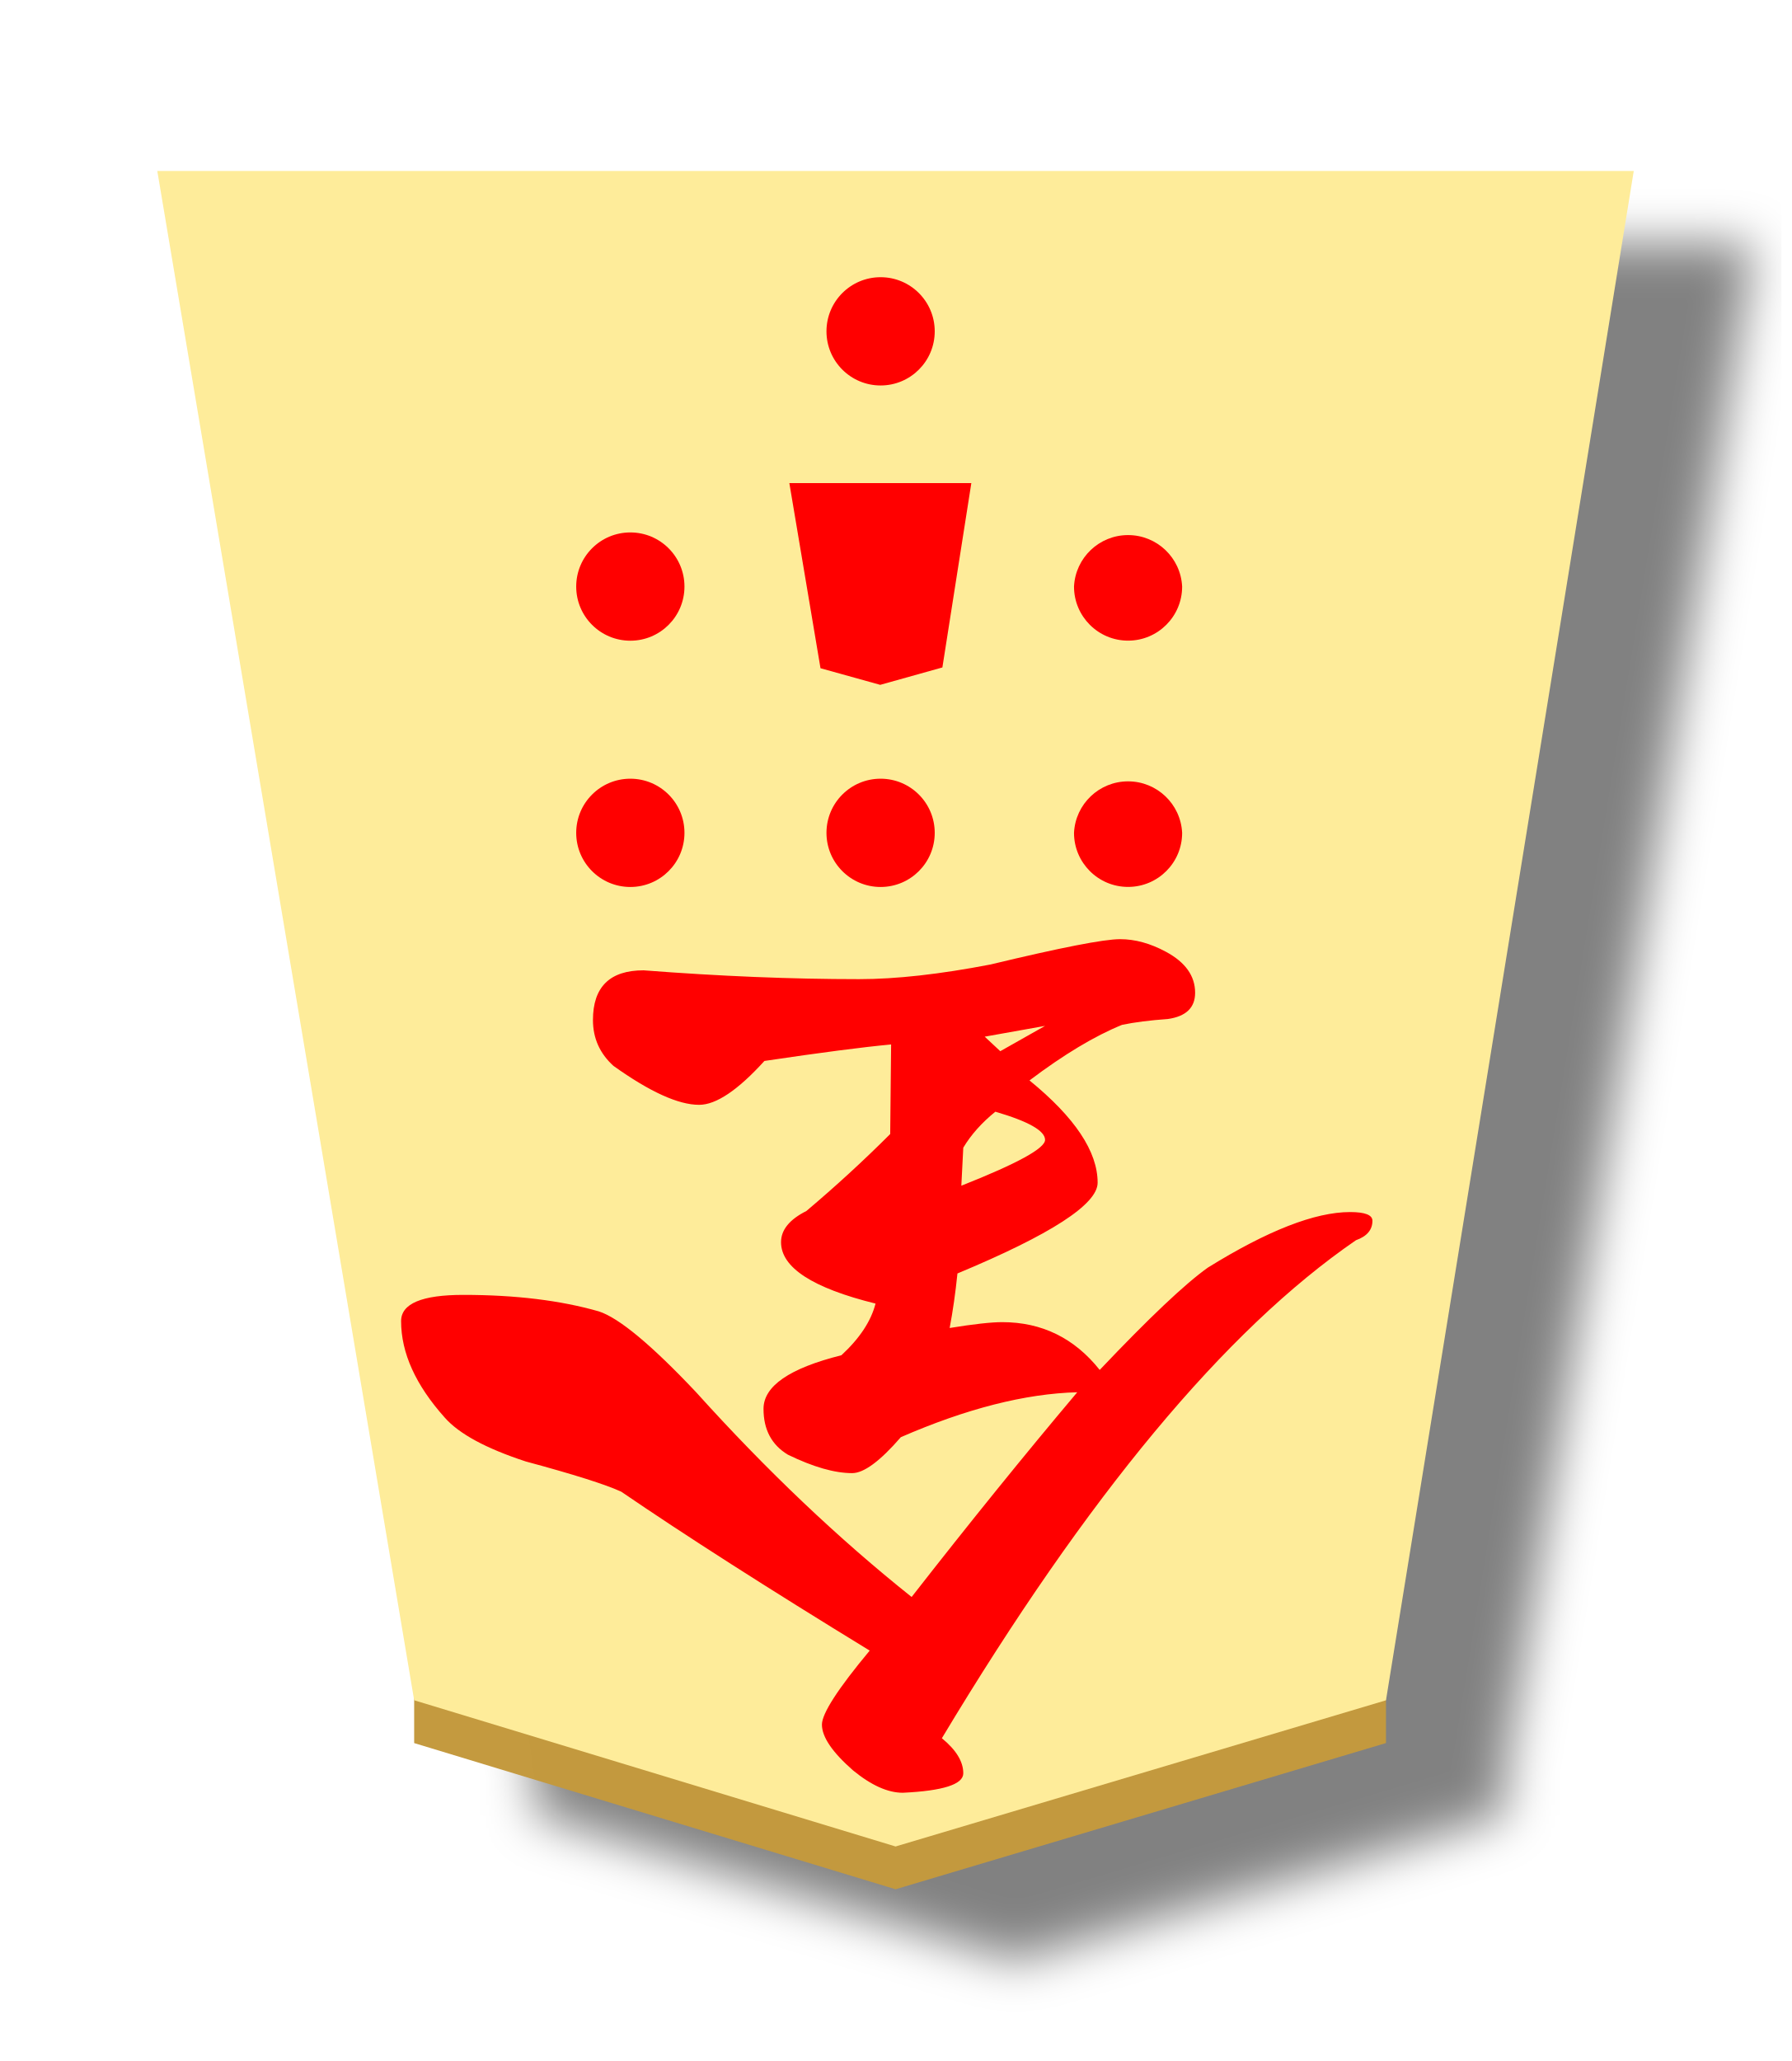
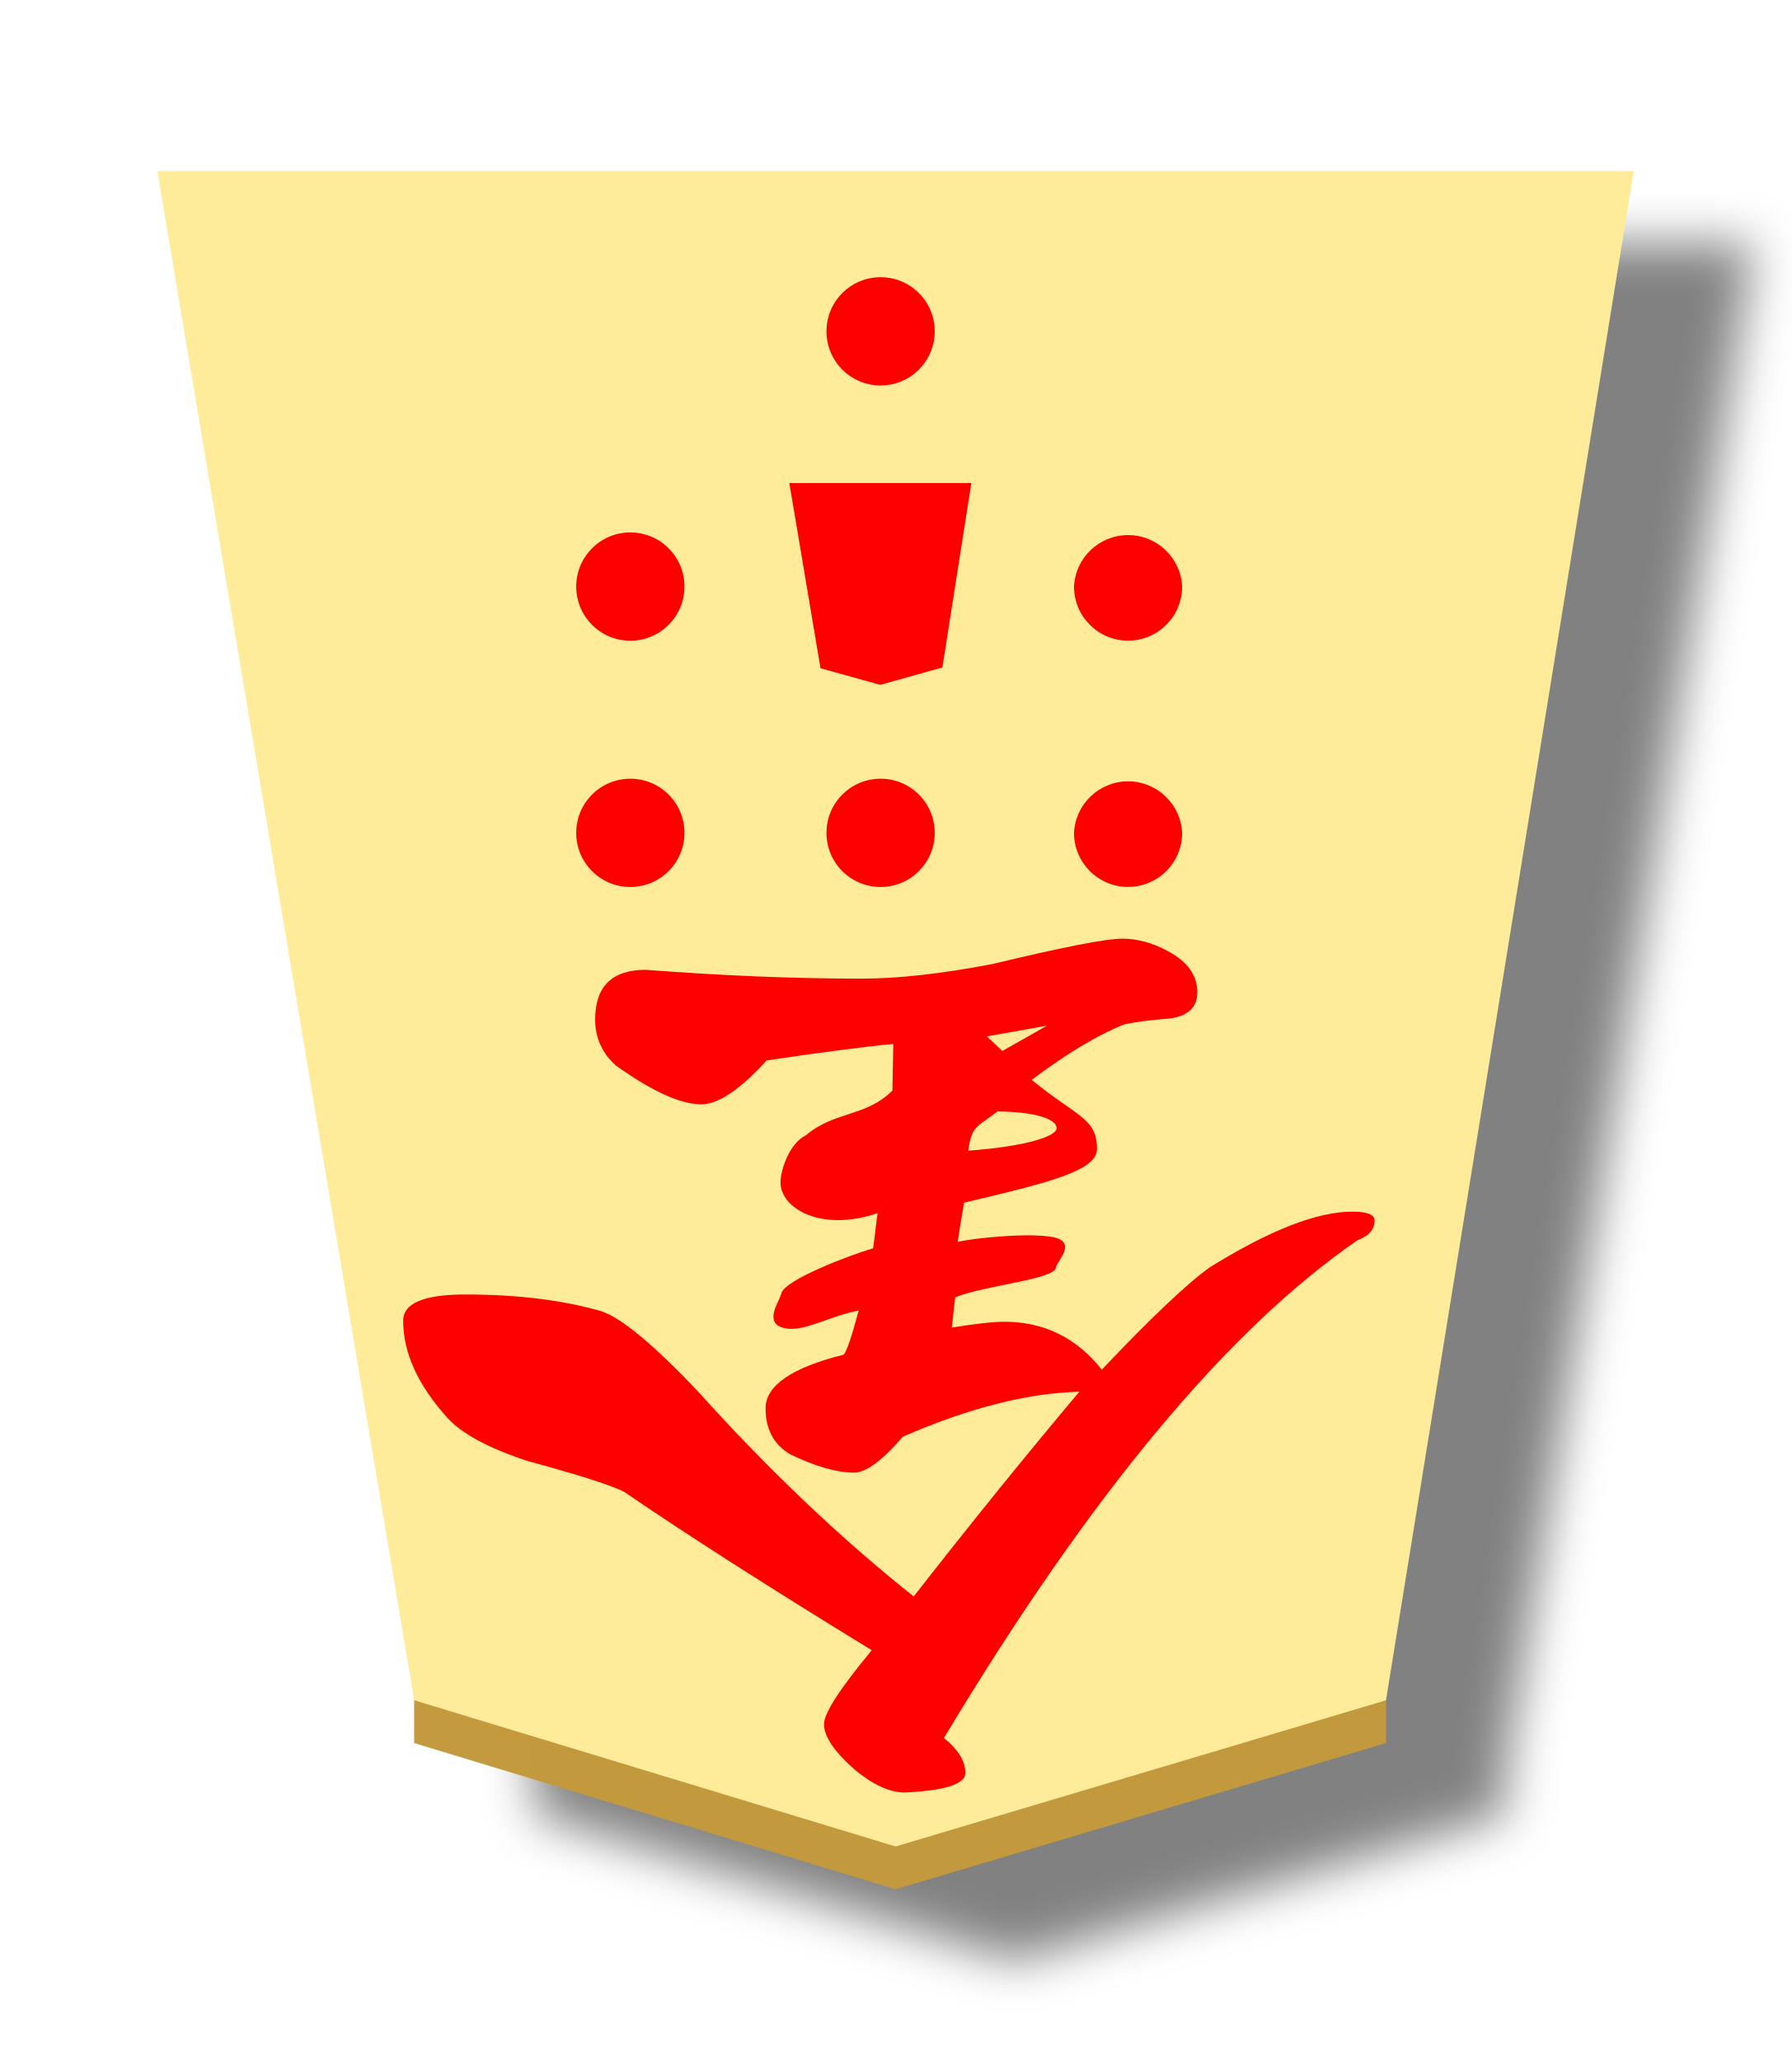
- <svg xmlns="http://www.w3.org/2000/svg" xmlns:xlink="http://www.w3.org/1999/xlink" width="52.175" height="60" viewBox="0 0 13.805 15.875">
-   <defs>
+ <svg xmlns="http://www.w3.org/2000/svg" xmlns:xlink="http://www.w3.org/1999/xlink" width="52.175" height="60" viewBox="0 0 13.805 15.875" version="1.1" id="svg96">
+   <defs id="defs20">
    <linearGradient id="a">
-       <stop offset="0" stop-color="#e5c37b" />
-       <stop offset=".042" stop-color="#e4bd76" />
-       <stop offset=".093" stop-color="#e7c781" />
-       <stop offset=".165" stop-color="#e2b86e" />
-       <stop offset=".305" stop-color="#e6c686" />
-       <stop offset=".539" stop-color="#dfb96f" />
-       <stop offset=".586" stop-color="#ddbb73" />
-       <stop offset=".84" stop-color="#e7ce8f" />
-       <stop offset=".924" stop-color="#e1bd73" />
-       <stop offset=".962" stop-color="#e0bf78" />
-       <stop offset="1" stop-color="#e7c685" />
+       <stop offset="0" stop-color="#e5c37b" id="stop1" />
+       <stop offset=".042" stop-color="#e4bd76" id="stop2" />
+       <stop offset=".093" stop-color="#e7c781" id="stop3" />
+       <stop offset=".165" stop-color="#e2b86e" id="stop4" />
+       <stop offset=".305" stop-color="#e6c686" id="stop5" />
+       <stop offset=".539" stop-color="#dfb96f" id="stop6" />
+       <stop offset=".586" stop-color="#ddbb73" id="stop7" />
+       <stop offset=".84" stop-color="#e7ce8f" id="stop8" />
+       <stop offset=".924" stop-color="#e1bd73" id="stop9" />
+       <stop offset=".962" stop-color="#e0bf78" id="stop10" />
+       <stop offset="1" stop-color="#e7c685" id="stop11" />
    </linearGradient>
-     <filter id="b" color-interpolation-filters="sRGB">
-       <feFlood flood-opacity=".498" flood-color="#000" result="flood" />
-       <feComposite in="flood" in2="SourceGraphic" operator="in" result="composite1" />
-       <feGaussianBlur in="composite1" stdDeviation="1" result="blur" />
-       <feOffset dx="5" dy="3" result="offset" />
-       <feComposite in="SourceGraphic" in2="offset" result="composite2" />
+     <filter id="b" color-interpolation-filters="sRGB" x="-0.045" y="-0.037" width="1.184" height="1.119">
+       <feFlood flood-opacity=".498" flood-color="#000" result="flood" id="feFlood11" />
+       <feComposite in="flood" in2="SourceGraphic" operator="in" result="composite1" id="feComposite11" />
+       <feGaussianBlur in="composite1" stdDeviation="1" result="blur" id="feGaussianBlur11" />
+       <feOffset dx="5" dy="3" result="offset" id="feOffset11" />
+       <feComposite in="SourceGraphic" in2="offset" result="composite2" id="feComposite12" />
    </filter>
-     <filter id="c" color-interpolation-filters="sRGB">
-       <feFlood flood-opacity=".498" flood-color="#000" result="flood" />
-       <feComposite in="flood" in2="SourceGraphic" operator="in" result="composite1" />
-       <feGaussianBlur in="composite1" stdDeviation="1" result="blur" />
-       <feOffset dx="5" dy="3" result="offset" />
-       <feComposite in="SourceGraphic" in2="offset" result="composite2" />
+     <filter id="c" color-interpolation-filters="sRGB" x="-0.041" y="-0.035" width="1.166" height="1.113">
+       <feFlood flood-opacity=".498" flood-color="#000" result="flood" id="feFlood12" />
+       <feComposite in="flood" in2="SourceGraphic" operator="in" result="composite1" id="feComposite13" />
+       <feGaussianBlur in="composite1" stdDeviation="1" result="blur" id="feGaussianBlur13" />
+       <feOffset dx="5" dy="3" result="offset" id="feOffset13" />
+       <feComposite in="SourceGraphic" in2="offset" result="composite2" id="feComposite14" />
    </filter>
-     <filter id="d" color-interpolation-filters="sRGB">
-       <feFlood flood-opacity=".498" flood-color="#000" result="flood" />
-       <feComposite in="flood" in2="SourceGraphic" operator="in" result="composite1" />
-       <feGaussianBlur in="composite1" stdDeviation="1" result="blur" />
-       <feOffset dx="5" dy="3" result="offset" />
-       <feComposite in="SourceGraphic" in2="offset" result="composite2" />
+     <filter id="d" color-interpolation-filters="sRGB" x="-0.039" y="-0.034" width="1.16" height="1.109">
+       <feFlood flood-opacity=".498" flood-color="#000" result="flood" id="feFlood14" />
+       <feComposite in="flood" in2="SourceGraphic" operator="in" result="composite1" id="feComposite15" />
+       <feGaussianBlur in="composite1" stdDeviation="1" result="blur" id="feGaussianBlur15" />
+       <feOffset dx="5" dy="3" result="offset" id="feOffset15" />
+       <feComposite in="SourceGraphic" in2="offset" result="composite2" id="feComposite16" />
    </filter>
-     <filter id="e" color-interpolation-filters="sRGB">
-       <feFlood flood-opacity=".498" flood-color="#000" result="flood" />
-       <feComposite in="flood" in2="SourceGraphic" operator="in" result="composite1" />
-       <feGaussianBlur in="composite1" stdDeviation="1" result="blur" />
-       <feOffset dx="5" dy="3" result="offset" />
-       <feComposite in="SourceGraphic" in2="offset" result="composite2" />
+     <filter id="e" color-interpolation-filters="sRGB" x="-0.044" y="-0.035" width="1.18" height="1.115">
+       <feFlood flood-opacity=".498" flood-color="#000" result="flood" id="feFlood16" />
+       <feComposite in="flood" in2="SourceGraphic" operator="in" result="composite1" id="feComposite17" />
+       <feGaussianBlur in="composite1" stdDeviation="1" result="blur" id="feGaussianBlur17" />
+       <feOffset dx="5" dy="3" result="offset" id="feOffset17" />
+       <feComposite in="SourceGraphic" in2="offset" result="composite2" id="feComposite18" />
    </filter>
    <linearGradient xlink:href="#a" id="f" x1="104.094" y1="54.226" x2="152.758" y2="54.226" gradientUnits="userSpaceOnUse" />
    <clipPath clipPathUnits="userSpaceOnUse" id="g">
-       <path d="M0 0h936.12v612.12H0z" clip-rule="evenodd" />
+       <path d="M0 0h936.12v612.12H0z" clip-rule="evenodd" id="path18" />
    </clipPath>
    <clipPath clipPathUnits="userSpaceOnUse" id="h">
-       <path d="M0 0h936.12v612.12H0z" clip-rule="evenodd" />
+       <path d="M0 0h936.12v612.12H0z" clip-rule="evenodd" id="path19" />
    </clipPath>
    <clipPath clipPathUnits="userSpaceOnUse" id="i">
-       <path d="M0 0h936.12v612.12H0z" clip-rule="evenodd" />
+       <path d="M0 0h936.12v612.12H0z" clip-rule="evenodd" id="path20" />
    </clipPath>
  </defs>
-   <g transform="matrix(.1852 0 0 .1852 -57.42 -12.562)" opacity=".99" stroke-width=".621" filter="url(#b)">
-     <path d="M589.491 348.833v-3.78l17.934 5.167 17.533-5.566v3.78L607.425 354z" fill="#c3983c" fill-opacity=".992" />
-     <path d="M624.958 346.654L634 288.441h-53.151l8.642 58.613 17.934 5.166z" fill="#feec99" />
+   <g transform="matrix(.1852 0 0 .1852 -60.753 -50.638)" opacity=".99" stroke-width=".621" filter="url(#d)" id="g26">
+     <path d="M345.268 345.92v-3.78l20.025 6.08 20.4-6.08v3.779l-20.4 6.081z" fill="#c3983c" fill-opacity=".992" id="path25" />
+     <path d="M365.293 350.22l20.4-6.08L396 280.533h-61.417l10.685 63.606z" fill="#feec99" id="path26" />
  </g>
-   <g transform="matrix(.1852 0 0 .1852 -57.606 -11.863)" opacity=".99" stroke-width=".621" filter="url(#c)">
-     <path d="M427.21 346.06v-3.78l19.262 5.94 19.257-5.911v3.78L446.472 352z" fill="#c3983c" fill-opacity=".992" />
-     <g stroke-width=".63">
-       <path d="M446.472 350.22l19.257-5.911L476 282.896h-59.055l10.266 61.384z" fill="#feec99" />
-     </g>
-   </g>
-   <g transform="matrix(.1852 0 0 .1852 -60.753 -50.638)" opacity=".99" stroke-width=".621" filter="url(#d)">
-     <path d="M345.268 345.92v-3.78l20.025 6.08 20.4-6.08v3.779l-20.4 6.081z" fill="#c3983c" fill-opacity=".992" />
-     <path d="M365.293 350.22l20.4-6.08L396 280.533h-61.417l10.685 63.606z" fill="#feec99" />
-   </g>
-   <g transform="matrix(.1852 0 0 .1852 -57.606 -11.924)" opacity=".99" stroke-width=".621" filter="url(#e)">
-     <path d="M507.891 344.726v-3.78l18.944 7.012 18.943-7.01v3.779l-18.943 7.01z" fill="#c3983c" fill-opacity=".992" />
-     <path d="M526.835 349.958l18.943-7.01L554 283.815h-54.33l8.221 59.13z" fill="#feec99" />
-   </g>
-   <path d="M7.262 3.997l-.151.952-.32.09-.31-.085-.16-.957z" fill="red" fill-rule="evenodd" />
-   <path d="M7.262 3.997l-.151.952-.32.09-.31-.085-.16-.957z" fill="none" />
-   <path d="M5.273 4.518a.417.417 0 1 1-.834 0 .417.417 0 0 1 .834 0z" fill="red" fill-rule="evenodd" />
-   <path d="M5.273 4.518a.417.417 0 1 1-.834 0 .417.417 0 0 1 .834 0z" fill="none" />
-   <path d="M9.107 4.518a.416.416 0 1 1-.833 0 .417.417 0 0 1 .833 0z" fill="red" fill-rule="evenodd" />
-   <path d="M9.107 4.518a.416.416 0 1 1-.833 0 .417.417 0 0 1 .833 0z" fill="none" />
-   <path d="M5.273 6.415a.417.417 0 1 1-.834 0 .417.417 0 0 1 .834 0z" fill="red" fill-rule="evenodd" />
-   <path d="M5.273 6.415a.417.417 0 1 1-.834 0 .417.417 0 0 1 .834 0z" fill="none" />
-   <path d="M9.107 6.415a.416.416 0 1 1-.833 0 .417.417 0 0 1 .833 0z" fill="red" fill-rule="evenodd" />
-   <path d="M9.107 6.415a.416.416 0 1 1-.833 0 .417.417 0 0 1 .833 0z" fill="none" />
-   <path d="M7.201 6.415a.417.417 0 1 1-.834 0 .417.417 0 0 1 .834 0z" fill="red" fill-rule="evenodd" />
-   <path d="M7.201 6.415a.417.417 0 1 1-.834 0 .417.417 0 0 1 .834 0z" fill="none" />
-   <path d="M7.201 2.552a.417.417 0 1 1-.834 0 .417.417 0 0 1 .834 0z" fill="red" fill-rule="evenodd" />
-   <path d="M7.201 2.552a.417.417 0 1 1-.834 0 .417.417 0 0 1 .834 0z" fill="none" />
-   <path d="M7.483 3.721l-.223 1.42-.479.134-.46-.128-.24-1.426z" fill="red" fill-rule="evenodd" />
-   <path d="M7.483 3.721l-.223 1.42-.479.134-.46-.128-.24-1.426z" fill="none" />
-   <path d="M25.435 42.712l-.15.953-.322.09-.309-.086-.16-.957z" fill="red" fill-rule="evenodd" />
-   <path d="M25.435 42.712l-.15.953-.322.09-.309-.086-.16-.957z" fill="none" />
-   <path d="M23.446 43.234a.417.417 0 1 1-.834 0 .417.417 0 0 1 .834 0z" fill="red" fill-rule="evenodd" />
-   <path d="M23.446 43.234a.417.417 0 1 1-.834 0 .417.417 0 0 1 .834 0z" fill="none" />
-   <path d="M27.282 43.234a.417.417 0 1 1-.835 0 .417.417 0 0 1 .835 0z" fill="red" fill-rule="evenodd" />
-   <path d="M27.282 43.234a.417.417 0 1 1-.835 0 .417.417 0 0 1 .835 0z" fill="none" />
-   <path d="M23.446 45.13a.417.417 0 1 1-.834 0 .417.417 0 0 1 .834 0z" fill="red" fill-rule="evenodd" />
-   <path d="M23.446 45.13a.417.417 0 1 1-.834 0 .417.417 0 0 1 .834 0z" fill="none" />
-   <path d="M27.282 45.13a.417.417 0 1 1-.835 0 .417.417 0 0 1 .835 0z" fill="red" fill-rule="evenodd" />
-   <path d="M27.282 45.13a.417.417 0 1 1-.835 0 .417.417 0 0 1 .835 0z" fill="none" />
-   <path d="M25.375 45.13a.417.417 0 1 1-.835 0 .417.417 0 0 1 .835 0z" fill="red" fill-rule="evenodd" />
-   <path d="M25.375 45.13a.417.417 0 1 1-.835 0 .417.417 0 0 1 .835 0z" fill="none" />
-   <path d="M25.375 41.267a.417.417 0 1 1-.835 0 .417.417 0 0 1 .835 0z" fill="red" fill-rule="evenodd" />
-   <path d="M25.375 41.267a.417.417 0 1 1-.835 0 .417.417 0 0 1 .835 0z" fill="none" />
-   <path d="M25.649 42.422l-.225 1.42-.477.134-.461-.128-.241-1.426z" fill="red" fill-rule="evenodd" />
-   <path d="M25.649 42.422l-.225 1.42-.477.134-.461-.128-.241-1.426z" fill="none" />
-   <path d="M40.47 43.19l-.15.951-.322.09-.309-.085-.16-.957z" fill="red" fill-rule="evenodd" />
-   <path d="M40.47 43.19l-.15.951-.322.09-.309-.085-.16-.957z" fill="none" />
-   <path d="M38.481 43.71a.417.417 0 1 1-.834 0 .417.417 0 0 1 .834 0z" fill="red" fill-rule="evenodd" />
-   <path d="M38.481 43.71a.417.417 0 1 1-.834 0 .417.417 0 0 1 .834 0z" fill="none" />
-   <path d="M42.317 43.71a.417.417 0 1 1-.835 0 .417.417 0 0 1 .835 0z" fill="red" fill-rule="evenodd" />
-   <path d="M42.317 43.71a.417.417 0 1 1-.835 0 .417.417 0 0 1 .835 0z" fill="none" />
-   <path d="M38.481 45.607a.417.417 0 1 1-.834 0 .417.417 0 0 1 .834 0z" fill="red" fill-rule="evenodd" />
-   <path d="M38.481 45.607a.417.417 0 1 1-.834 0 .417.417 0 0 1 .834 0z" fill="none" />
-   <path d="M42.317 45.607a.417.417 0 1 1-.835 0 .417.417 0 0 1 .835 0z" fill="red" fill-rule="evenodd" />
-   <path d="M42.317 45.607a.417.417 0 1 1-.835 0 .417.417 0 0 1 .835 0z" fill="none" />
-   <path d="M40.41 45.607a.417.417 0 1 1-.835 0 .417.417 0 0 1 .834 0z" fill="red" fill-rule="evenodd" />
-   <path d="M40.41 45.607a.417.417 0 1 1-.835 0 .417.417 0 0 1 .834 0z" fill="none" />
-   <path d="M40.41 41.744a.417.417 0 1 1-.835 0 .417.417 0 0 1 .834 0z" fill="red" fill-rule="evenodd" />
-   <path d="M40.41 41.744a.417.417 0 1 1-.835 0 .417.417 0 0 1 .834 0z" fill="none" />
-   <path d="M40.663 42.899l-.225 1.42-.477.134-.461-.128-.24-1.426z" fill="red" fill-rule="evenodd" />
-   <path d="M40.663 42.899l-.225 1.42-.477.134-.461-.128-.24-1.426z" fill="none" />
-   <path d="M55.546 43.557l-.15.952-.322.09-.308-.086-.162-.956z" fill="red" fill-rule="evenodd" />
-   <path d="M55.546 43.557l-.15.952-.322.09-.308-.086-.162-.956z" fill="none" />
-   <path d="M53.557 44.078a.417.417 0 1 1-.834 0 .417.417 0 0 1 .834 0z" fill="red" fill-rule="evenodd" />
-   <path d="M53.557 44.078a.417.417 0 1 1-.834 0 .417.417 0 0 1 .834 0z" fill="none" />
-   <path d="M57.393 44.078a.417.417 0 1 1-.835 0 .417.417 0 0 1 .835 0z" fill="red" fill-rule="evenodd" />
-   <path d="M57.393 44.078a.417.417 0 1 1-.835 0 .417.417 0 0 1 .835 0z" fill="none" />
-   <path d="M53.557 45.975a.417.417 0 1 1-.834 0 .417.417 0 0 1 .834 0z" fill="red" fill-rule="evenodd" />
-   <path d="M53.557 45.975a.417.417 0 1 1-.834 0 .417.417 0 0 1 .834 0z" fill="none" />
-   <path d="M57.393 45.975a.417.417 0 1 1-.835 0 .417.417 0 0 1 .835 0z" fill="red" fill-rule="evenodd" />
-   <path d="M57.393 45.975a.417.417 0 1 1-.835 0 .417.417 0 0 1 .835 0z" fill="none" />
-   <path d="M55.486 45.975a.417.417 0 1 1-.835 0 .417.417 0 0 1 .835 0z" fill="red" fill-rule="evenodd" />
-   <path d="M55.486 45.975a.417.417 0 1 1-.835 0 .417.417 0 0 1 .835 0z" fill="none" />
-   <path d="M55.486 42.112a.417.417 0 1 1-.835 0 .417.417 0 0 1 .835 0z" fill="red" fill-rule="evenodd" />
-   <path d="M55.486 42.112a.417.417 0 1 1-.835 0 .417.417 0 0 1 .835 0z" fill="none" />
-   <path d="M55.74 43.266l-.224 1.42-.478.135-.462-.129-.24-1.426z" fill="red" fill-rule="evenodd" />
-   <path d="M55.74 43.266l-.224 1.42-.478.135-.462-.129-.24-1.426z" fill="none" />
-   <path d="M8.051 7.902l-.345.195-.12-.112zm0 .878q0 .098-.645.353l.015-.293q.09-.15.247-.277.383.112.383.217zm2.522.623q0-.067-.172-.067-.406 0-1.096.428-.263.187-.833.788-.293-.368-.751-.368-.128 0-.405.045.037-.195.06-.42 1.08-.45 1.08-.699 0-.36-.525-.788.398-.3.713-.428.143-.03.353-.045.21-.03.21-.202 0-.195-.225-.316-.18-.097-.353-.097-.187 0-.998.195-.586.113-1.013.113-.781 0-1.66-.068-.39 0-.39.383 0 .21.158.353.42.3.66.3.196 0 .503-.338.653-.097.976-.127l-.007.69q-.308.308-.646.593-.195.098-.195.24 0 .293.728.473-.052.203-.263.398-.6.15-.6.413 0 .24.188.353.292.142.495.142.135 0 .375-.277.758-.33 1.359-.346-.608.721-1.276 1.577-.848-.676-1.66-1.577-.517-.548-.75-.623-.443-.127-1.043-.127-.48 0-.48.202 0 .368.337.744.165.187.623.337.556.15.736.233.736.503 1.914 1.224-.368.442-.368.57 0 .143.24.353.21.172.383.172.466-.022.466-.15 0-.135-.165-.27 1.681-2.8 3.19-3.836.127-.045.127-.15z" aria-label="全" font-size="72.314" font-family="EPSON 太行書体Ｂ" letter-spacing="0" word-spacing="0" fill="red" stroke-width="2.489" />
-   <g clip-path="url(#g)" transform="matrix(-.19884 0 0 .19884 148.815 24.763)" stroke-width="1.774">
-     <path d="M634.872 125.026q0-.281-.188-.563-.625-.407-1.439-.626-.782-.219-1.533-.406-.532-.22-1.565-.626-1.22-.47-3.41-1.033l-.532.063 1.94 1.815q1.22 1.189 1.345 2.159-.406.406-2.597.406-4.036 0-7.165-1.658-2.753-1.44-5.663-4.725l-1.44-1.69q-.876-1-1.564-1.501-.907.626-.907 2.44 0 .94 1.376 2.785.126.188 3.098 3.567 2.378 2.691 3.004 3.442 1.783 2.19 2.597 3.723-.47.939-1.001 1.22.438.22.844.439.595.281.845.281 1.502 0 2.128-.938 0-1.471-1.252-3.098-.406-.563-2.503-2.785-1.564-1.658-2.002-2.722 3.003 1.909 5.319 2.628 2.472.783 5.85.783 1.159 0 2.003-.126 1.033-.156 2.66-1.22 1.752-1.157 1.752-2.034zm-5.538-16.677q0-1.126-1.345-1.126-.188 0-.439.031-2.19.407-4.005.407-2.66 0-6.195-1.596-1.251.376-1.314 2.253l2.315 1.846q-.093.094-1.97 1.064-1.534.782-1.534 1.408 0 .845 1.19 1.909.97.876 1.97 1.345 2.378 1.126 2.597 1.252 1.283.876 1.283 2.378 0 .312-.062.625-1.002-.5-2.41-.5-.782 0-1.533.187l-.47.376q1.002.375 2.066 1.564 1.314 1.44 1.815 1.784.313.219.938.219 2.284 0 3.473-.782v-.25q.032-.626-.344-1.127-.344-.47-.72-.939-.437-.813-.5-2.534.125-.188 1.158-.438 1.063-.22 1.439-.657.031-.157.031-.313 0-1.001-2.284-3.38-2.66-2.753-3.004-3.441 1.784.532 4.13.532 3.724 0 3.724-2.097zm-7.885 7.385q-3.63-.658-4.63-2.785.187-.595 2.283-.72 1.44.532 2.347 3.505z" aria-label="全" font-weight="400" font-size="32.04" font-family="HakusyuSousyo_kk" fill="red" />
-   </g>
-   <g clip-path="url(#h)" transform="matrix(-.19884 0 0 .19884 183.713 25.766)" stroke-width="1.774">
-     <path d="M729.677 120.538c-.334-.438-1.085-.918-2.253-1.44-1.147-.5-1.783-.834-1.909-1 .167-1.356.209-2.378.126-3.067.646-.563 1.032-1.147 1.157-1.752-.187-.667-.709-1.512-1.564-2.534-.855-1.002-1.387-1.794-1.596-2.378.376-.376 1.335-.751 2.879-1.127 1.376-.334 2.315-.918 2.816-1.752-.021-.334-.334-.605-.939-.813-.605-.23-2.19-.585-4.756-1.064-2.566-.5-4.099-.751-4.6-.751-.896 0-1.46.448-1.69 1.345.105.5.439 1.074 1.002 1.721.647.71 1.043 1.262 1.19 1.658-.21.167-.856.272-1.94.313-.981.021-1.471.48-1.471 1.377 0 .584.323 1.241.97 1.971.667.751 1.637 1.481 2.91 2.19 1.084.585 2.169 1.158 3.254 1.721.125.605.187 1.158.187 1.659 0 .208-.01.386-.031.532-.563-.167-1.898-.783-4.005-1.846-1.606-.814-2.993-1.21-4.161-1.19h-.22c-.375.188-.563.46-.563.814 0 .668.929 1.742 2.785 3.223v-.532l-.219-.688c.814.208 1.93.709 3.348 1.501 1.335.751 2.357 1.43 3.066 2.034.105.271.157.532.157.782 0 .23-.052.439-.157.626-1.543-1.001-2.962-1.658-4.255-1.971l4.068 4.005c-.835.125-1.586.5-2.253 1.126-.668.647-1.001 1.377-1.001 2.19 0 .355.187.991.563 1.91l.813 1.94c.5-.147 1.074-.418 1.721-.814.793-.48 1.19-.908 1.19-1.283 0-.146-.21-.47-.627-.97-.417-.5-.625-.907-.625-1.22 0-.105.01-.199.03-.282.189-.042.408-.063.658-.063.25 0 .636.021 1.158.063.521.042.917.063 1.189.063 1.585 0 2.346-.49 2.284-1.471v-.219c-.355-.25-1.054-.647-2.097-1.189-.897-.459-1.564-.887-2.002-1.283.542-.292 1.345-.553 2.41-.782a52.692 52.692 0 0 1 1.72-.157c.563-.104.99-.48 1.283-1.126zm-7.009-7.478v.063c-2.107-.584-3.63-1.398-4.568-2.441-.334-.375-.5-.688-.5-.939 0-.146.083-.25.25-.313a1.94 1.94 0 0 1 .469-.062c1.043 0 2.034.365 2.972 1.095.96.75 1.419 1.617 1.377 2.597zm.5-6.57c0 .291-.083.594-.25.907-.688-.751-1.251-1.325-1.69-1.721a.693.693 0 0 1 .22-.032c.396 0 .96.188 1.69.564.02.083.03.177.03.281z" aria-label="金" font-weight="400" font-size="32.04" font-family="HakusyuSousyo_kk" fill="red" />
-   </g>
-   <g clip-path="url(#i)" transform="matrix(-.19884 0 0 .19884 218.94 25.86)" stroke-width="1.774">
-     <path d="M817.292 125.451q.6 0 1.638-.437 1.338-.6 2.075-1.91.383-.71.956-2.595.546-1.775 1.12-2.621.764 0 2.785 2.102 1.938 2.021 2.157 2.813l-.41.874q.11 0 .492.081.327.028.518.028.765 0 1.884-1.284 1.12-1.283 1.093-2.075v-.19q-.738-.383-2.076-1.257-1.365-1.229-4.123-3.44-.464-.273-1.31-.792-.328-.191-.82-.792-.436-.491-.928-.71-2.757-2.73-2.757-4.15 0-1.557 3.33-1.557 1.584 0 3.878.601 3.631 1.01 3.795 1.038.792-.3 1.557-.574.846-.355 1.146-1.065 0-.655-.546-1.01-.518-.355-2.239-.9-1.583-.574-2.32-.71-1.393-.274-3.496-.274-2.675 0-4.614.929-2.567 1.174-2.567 3.522 0 1.775 1.366 3.768l2.402 3.331q-.71 1.31-1.283 2.457-.764 1.857-1.556 3.687-1.092 2.348-2.403 2.812.082.3 1.256.3z" aria-label="と" font-weight="400" font-size="27.96" font-family="HakusyuKaisyo" fill="red" />
-   </g>
+   <path d="M7.262 3.997l-.151.952-.32.09-.31-.085-.16-.957z" fill="red" fill-rule="evenodd" id="path29" />
+   <path d="M7.262 3.997l-.151.952-.32.09-.31-.085-.16-.957z" fill="none" id="path30" />
+   <path d="M5.273 4.518a.417.417 0 1 1-.834 0 .417.417 0 0 1 .834 0z" fill="red" fill-rule="evenodd" id="path31" />
+   <path d="M5.273 4.518a.417.417 0 1 1-.834 0 .417.417 0 0 1 .834 0z" fill="none" id="path32" />
+   <path d="M9.107 4.518a.416.416 0 1 1-.833 0 .417.417 0 0 1 .833 0z" fill="red" fill-rule="evenodd" id="path33" />
+   <path d="M9.107 4.518a.416.416 0 1 1-.833 0 .417.417 0 0 1 .833 0z" fill="none" id="path34" />
+   <path d="M5.273 6.415a.417.417 0 1 1-.834 0 .417.417 0 0 1 .834 0z" fill="red" fill-rule="evenodd" id="path35" />
+   <path d="M5.273 6.415a.417.417 0 1 1-.834 0 .417.417 0 0 1 .834 0z" fill="none" id="path36" />
+   <path d="M9.107 6.415a.416.416 0 1 1-.833 0 .417.417 0 0 1 .833 0z" fill="red" fill-rule="evenodd" id="path37" />
+   <path d="M9.107 6.415a.416.416 0 1 1-.833 0 .417.417 0 0 1 .833 0z" fill="none" id="path38" />
+   <path d="M7.201 6.415a.417.417 0 1 1-.834 0 .417.417 0 0 1 .834 0z" fill="red" fill-rule="evenodd" id="path39" />
+   <path d="M7.201 6.415a.417.417 0 1 1-.834 0 .417.417 0 0 1 .834 0z" fill="none" id="path40" />
+   <path d="M7.201 2.552a.417.417 0 1 1-.834 0 .417.417 0 0 1 .834 0z" fill="red" fill-rule="evenodd" id="path41" />
+   <path d="M7.201 2.552a.417.417 0 1 1-.834 0 .417.417 0 0 1 .834 0z" fill="none" id="path42" />
+   <path d="M7.483 3.721l-.223 1.42-.479.134-.46-.128-.24-1.426z" fill="red" fill-rule="evenodd" id="path43" />
+   <path d="M7.483 3.721l-.223 1.42-.479.134-.46-.128-.24-1.426z" fill="none" id="path44" />
+   <path id="path396-7" d="m 6.971,13.807 c 0.311,-0.015 0.466,-0.065 0.466,-0.15 0,-0.091 -0.055,-0.181 -0.165,-0.27 1.121,-1.867 2.184,-3.146 3.19,-3.837 0.085,-0.03 0.127,-0.08 0.127,-0.15 0,-0.045 -0.057,-0.067 -0.172,-0.067 -0.271,0 -0.636,0.143 -1.096,0.428 C 9.146,9.886 8.868,10.149 8.488,10.55 8.293,10.304 8.043,10.181 7.737,10.181 c -0.085,0 -0.22,0.015 -0.405,0.045 0.006,-0.033 0.016,-0.154 0.027,-0.233 0.223,-0.093 0.763,-0.136 0.776,-0.23 0.006,-0.047 0.164,-0.191 -0.014,-0.232 -0.179,-0.04 -0.628,0.006 -0.743,0.035 0.01,-0.081 0.044,-0.264 0.048,-0.302 0.658,-0.155 1.025,-0.247 1.025,-0.413 0,-0.24 -0.153,-0.247 -0.503,-0.533 0.265,-0.2 0.503,-0.343 0.713,-0.428 0.095,-0.02 0.213,-0.035 0.353,-0.045 0.14,-0.02 0.21,-0.087 0.21,-0.202 0,-0.13 -0.075,-0.235 -0.225,-0.316 -0.12,-0.065 -0.238,-0.097 -0.353,-0.097 -0.125,0 -0.457,0.065 -0.998,0.195 -0.391,0.075 -0.728,0.113 -1.013,0.113 -0.521,0 -1.074,-0.023 -1.66,-0.068 -0.26,0 -0.39,0.128 -0.39,0.383 0,0.14 0.053,0.258 0.158,0.353 0.28,0.2 0.5,0.3 0.66,0.3 0.131,0 0.298,-0.113 0.503,-0.338 0.436,-0.065 0.762,-0.107 0.976,-0.127 l -0.007,0.359 c -0.205,0.205 -0.441,0.155 -0.667,0.345 -0.13,0.065 -0.195,0.269 -0.195,0.364 0,0.195 0.307,0.385 0.749,0.235 -0.009,0.034 -0.021,0.179 -0.036,0.271 -0.002,6.3e-4 -0.014,0.005 -0.017,0.006 -0.13,0.036 -0.668,0.235 -0.69,0.343 -0.011,0.055 -0.138,0.219 0.012,0.263 0.143,0.042 0.333,-0.078 0.553,-0.126 0.01,-0.002 0.02,-0.005 0.031,-0.007 -0.025,0.092 -0.082,0.309 -0.117,0.341 -0.4,0.1 -0.6,0.238 -0.6,0.413 0,0.16 0.062,0.278 0.188,0.353 0.195,0.095 0.36,0.142 0.495,0.142 0.09,0 0.215,-0.092 0.375,-0.277 0.505,-0.22 0.958,-0.336 1.359,-0.346 -0.405,0.481 -0.831,1.007 -1.276,1.577 C 6.474,11.848 5.921,11.322 5.38,10.721 5.035,10.356 4.785,10.149 4.63,10.099 4.334,10.014 3.986,9.971 3.586,9.971 c -0.32,0 -0.48,0.067 -0.48,0.202 0,0.245 0.112,0.493 0.337,0.744 0.111,0.125 0.319,0.237 0.623,0.337 0.371,0.1 0.616,0.178 0.736,0.233 0.491,0.335 1.128,0.743 1.914,1.224 -0.245,0.295 -0.368,0.485 -0.368,0.57 0,0.095 0.08,0.213 0.24,0.353 0.14,0.115 0.268,0.173 0.383,0.173 z M 7.46,8.863 c 0.023,-0.198 0.077,-0.185 0.224,-0.302 0.292,0.002 0.456,0.059 0.456,0.129 0,0.065 -0.25,0.142 -0.68,0.173 z m 0.262,-0.768 -0.12,-0.112 0.465,-0.083 z" style="fill:#ff0000" />
</svg>
